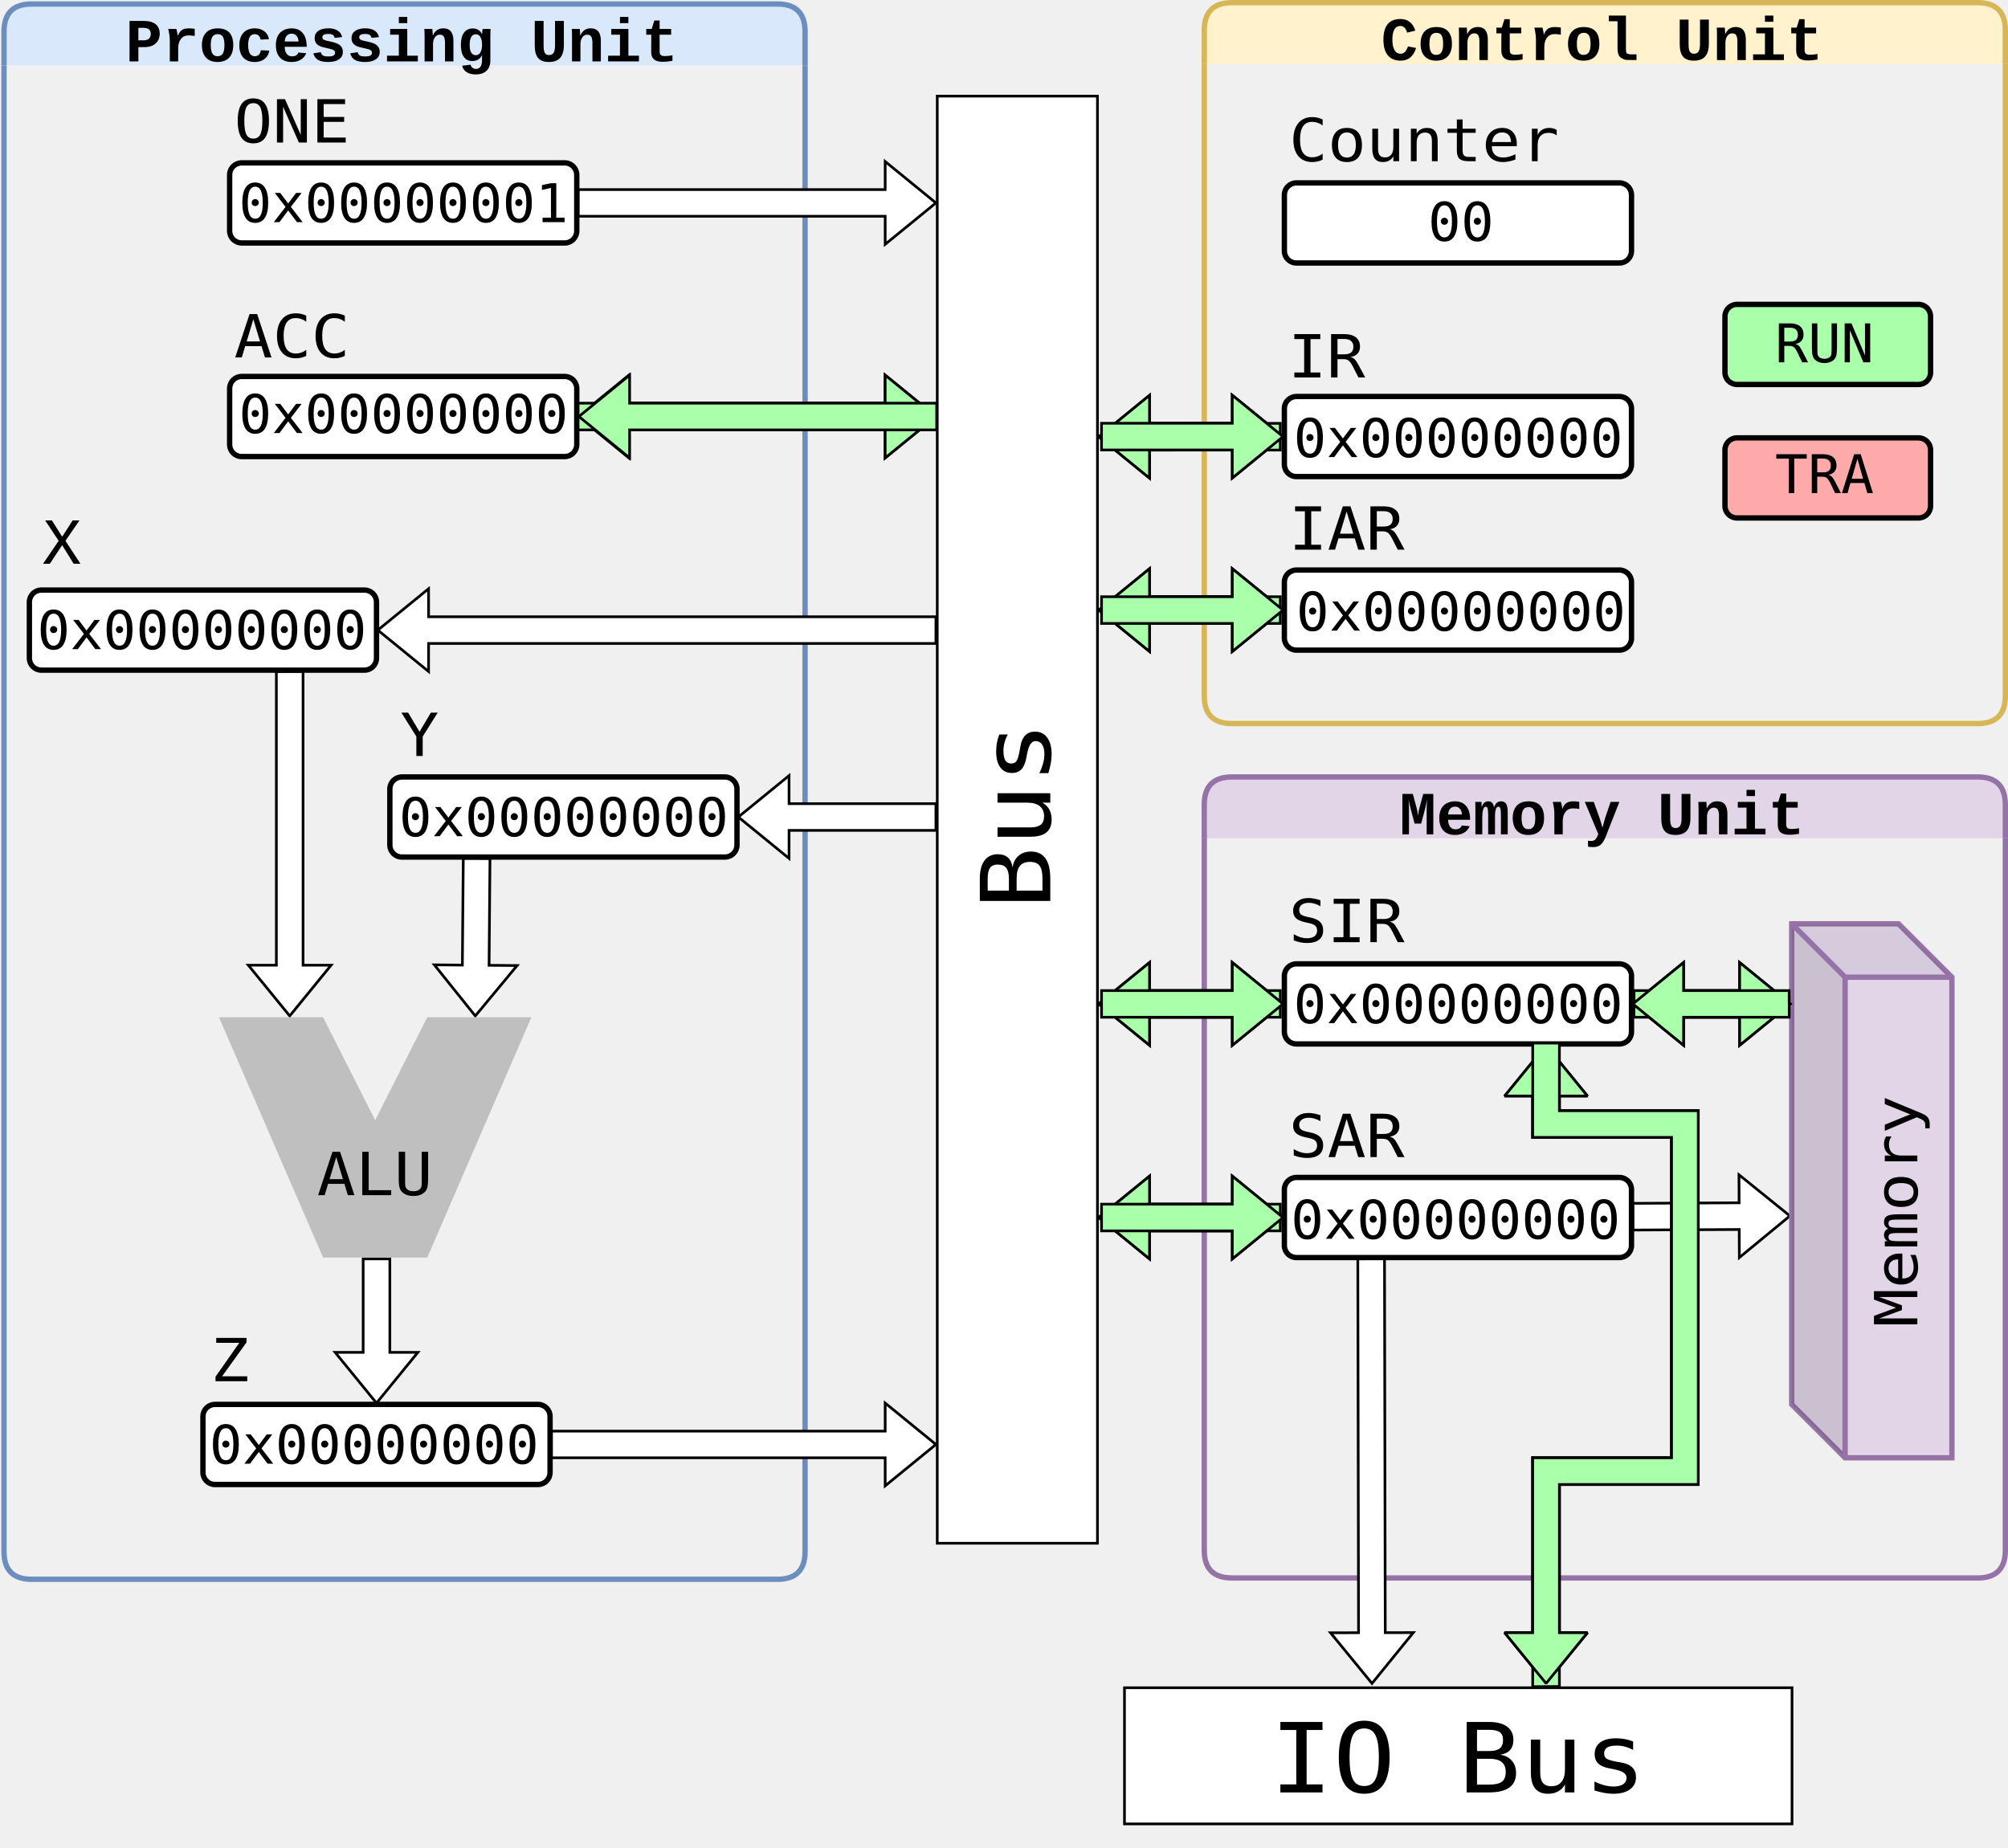
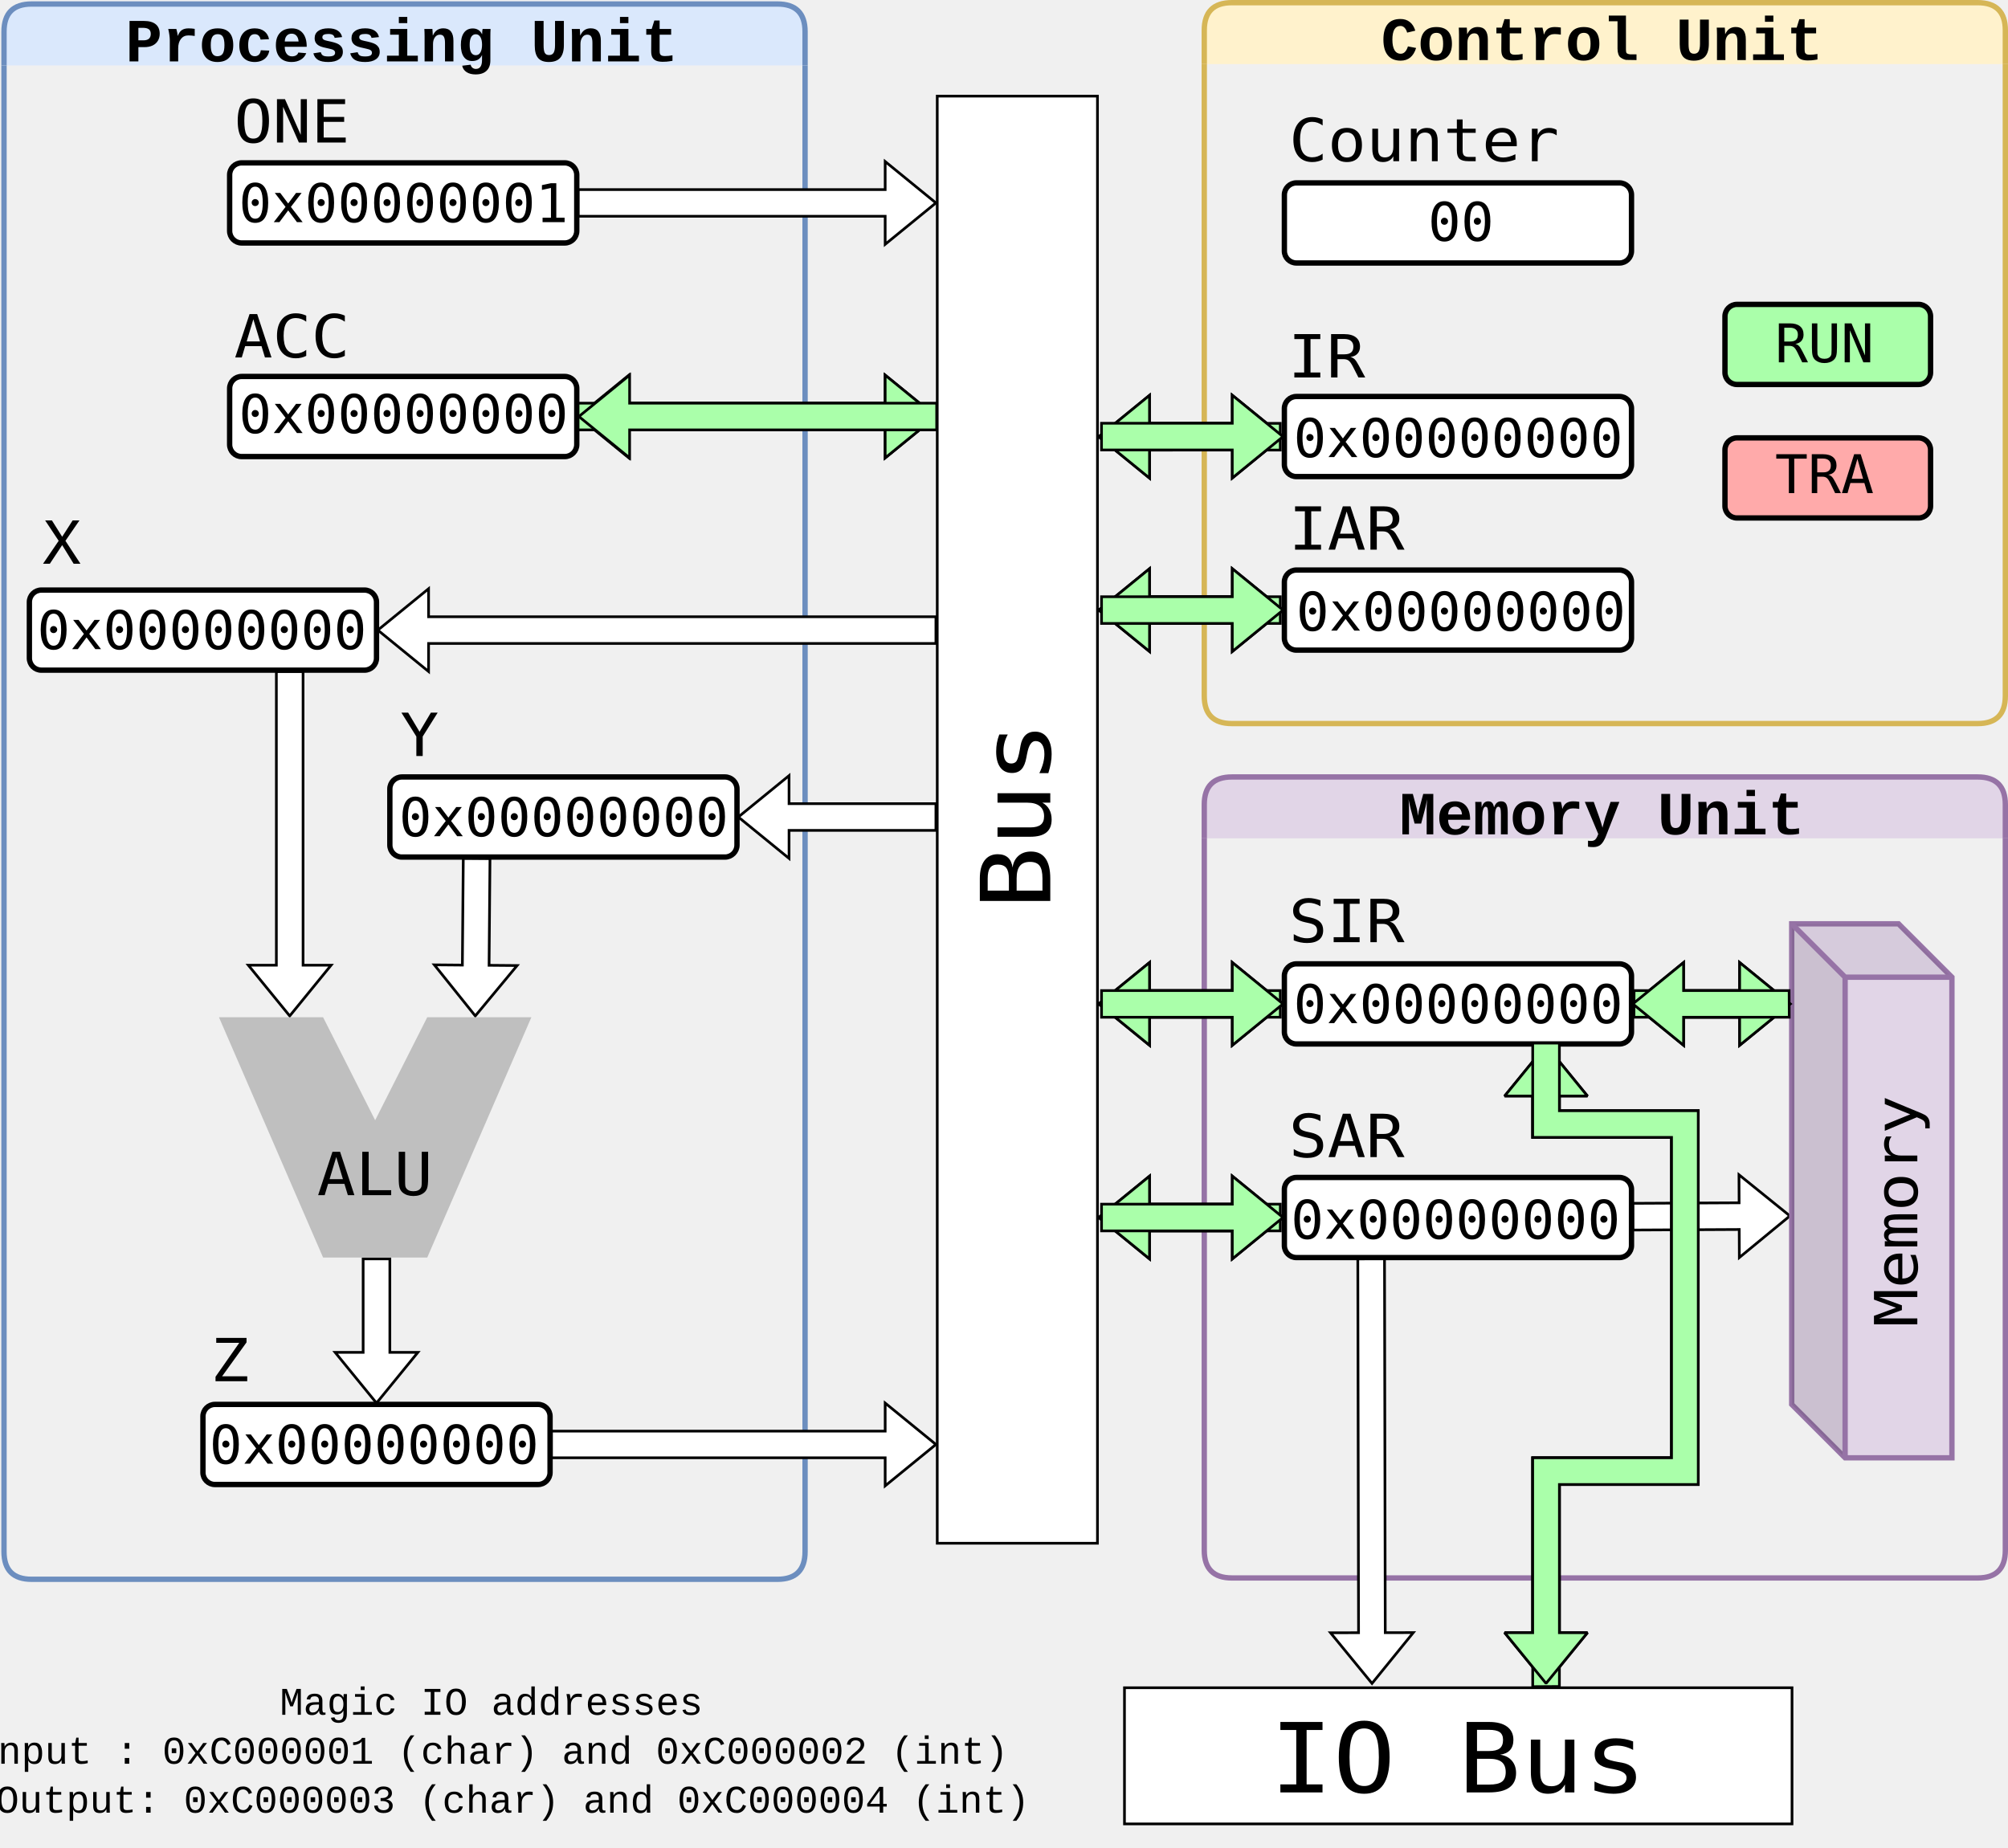
- <svg xmlns="http://www.w3.org/2000/svg" width="752" height="692" version="1.1" id="svg88">
+ <svg xmlns="http://www.w3.org/2000/svg" width="752" height="692" viewbox="0 0 752 692" version="1.1" id="svg88">
  <defs id="defs92" />
  <style type="text/css" id="style2">
      rect.active { fill: #aaffaa; }
      rect.inactive { fill: #ffaaaa; }
    </style>
  <g class="layer" id="g86">
    <g id="cell-CFDproqTHQgINwi0UDp_-49">
      <path d="M 751,314 V 301.35 Q 751,291 740.65,291 H 461.35 Q 451,291 451,301.35 V 314" id="svg_32" stroke-miterlimit="10" style="fill:#e1d5e7;stroke:#9673a6;stroke-width:2;stroke-miterlimit:10" />
      <path d="M 451,314 V 580.65 Q 451,591 461.35,591 h 279.3 Q 751,591 751,580.65 V 314" id="svg_33" stroke-miterlimit="10" style="fill:none;stroke:#9673a6;stroke-width:2;stroke-miterlimit:10" />
      <text font-size="23" font-weight="bold" id="svg_34" x="600" y="312.5" style="font-weight:bold;font-size:23px;font-family:'Courier New';text-anchor:middle">Memory Unit</text>
    </g>
    <path d="m 630.5,381 v 10.5 l -19,-15.5 19,-15.5 V 371 h 21 v -10.5 l 19,15.5 -19,15.5 V 381 Z" id="darrow_sir_mem" stroke-miterlimit="10" style="fill:#ffffff;stroke:#000000;stroke-miterlimit:10" />
    <rect height="30" id="cell-R10DWhb0ylvKd9kn0Sop-5" rx="4.5" ry="4.5" width="130" x="481" y="361" style="fill:#ffffff;stroke:#000000;stroke-width:2" />
    <path d="m 611.52,460.69 -0.04,-10 39.82,-0.2 -0.05,-10.5 19.07,15.41 -18.93,15.59 -0.05,-10.5 z" id="arrow_sar_mem" stroke-miterlimit="10" style="fill:#ffffff;stroke:#000000;stroke-miterlimit:10" />
    <g id="cell-R10DWhb0ylvKd9kn0Sop-9">
      <path d="m 671,346 h 40 l 20,20 v 180 h -40 l -20,-20 z" id="mem_color" stroke-miterlimit="10" style="fill:#e1d5e7;stroke:#9673a6;stroke-width:2;stroke-miterlimit:10" />
      <path d="m 671,346 h 40 l 20,20 h -40 z" id="svg_36" style="fill-opacity:0.05" />
      <path d="m 671,346 20,20 v 180 l -20,-20 z" id="svg_37" style="fill-opacity:0.1" />
      <path d="M 691,546 V 366 l -20,-20 m 20,20 h 40" id="svg_38" stroke-miterlimit="10" style="fill:none;stroke:#9673a6;stroke-width:2;stroke-miterlimit:10" />
    </g>
    <rect height="30" id="cell-R10DWhb0ylvKd9kn0Sop-7" rx="4.5" ry="4.5" width="130" x="481" y="441" style="fill:#ffffff;stroke:#000000;stroke-width:2" />
    <path style="display:inline;fill:#ffffff;stroke:#000000;stroke-miterlimit:1.42" stroke-miterlimit="1.42" id="darrow_sir_iobus" d="m 574,410.5 h -10.5 l 15.5,-19 15.5,19 H 584 v 5.5 h 52 v 140 h -52 v 55.5 h 10.5 l -15.5,19 -15.5,-19 H 574 V 546 h 52 V 426 h -52 z" />
    <g id="cell-CFDproqTHQgINwi0UDp_-36">
      <path d="M 301.5,24.5 V 11.85 Q 301.5,1.5 291.15,1.5 H 11.85 Q 1.5,1.5 1.5,11.85 V 24.5" id="svg_41" stroke-miterlimit="10" style="fill:#dae8fc;stroke:#6c8ebf;stroke-width:2;stroke-miterlimit:10" />
      <path d="m 1.5,24.5 v 556.65 q 0,10.35 10.35,10.35 h 279.3 q 10.35,0 10.35,-10.35 V 24.5" id="svg_42" stroke-miterlimit="10" style="fill:none;stroke:#6c8ebf;stroke-width:2;stroke-miterlimit:10" />
      <text font-size="23" font-weight="bold" id="svg_43" x="150.5" y="23" style="font-weight:bold;font-size:23px;font-family:'Courier New';text-anchor:middle">Processing Unit</text>
    </g>
    <path d="M 216.5,81 V 71 h 115 V 60.5 l 19,15.5 -19,15.5 V 81 Z" id="arrow_one_bus" stroke-miterlimit="10" style="fill:#ffffff;stroke:#000000;stroke-miterlimit:10" />
    <rect height="30" id="cell-CFDproqTHQgINwi0UDp_-4" rx="4.5" ry="4.5" width="130" x="86" y="61" style="fill:#ffffff;stroke:#000000;stroke-width:2" />
    <path d="m 235.5,161 v 10.5 l -19,-15.5 19,-15.5 V 151 h 96 v -10.5 l 19,15.5 -19,15.5 V 161 Z" id="darrow_acc_bus" stroke-miterlimit="10" style="fill:#ffffff;stroke:#000000;stroke-miterlimit:10" />
    <rect height="30" id="cell-CFDproqTHQgINwi0UDp_-5" rx="4.5" ry="4.5" width="130" x="86" y="141" style="fill:#ffffff;stroke:#000000;stroke-width:2" />
    <path d="m 160.5,241 v 10.5 l -19,-15.5 19,-15.5 V 231 h 190 v 10 z" id="arrow_bus_x" stroke-miterlimit="10" style="fill:#ffffff;stroke:#000000;stroke-miterlimit:10" />
    <path d="m 103.5,251.5 h 10 v 110 H 124 l -15.5,19 -15.5,-19 h 10.5 z" id="arrow_x_alu" stroke-miterlimit="10" style="fill:#ffffff;stroke:#000000;stroke-miterlimit:10" />
    <rect height="30" id="cell-CFDproqTHQgINwi0UDp_-8" rx="4.5" ry="4.5" width="130" x="11" y="221" style="fill:#ffffff;stroke:#000000;stroke-width:2" />
    <path d="m 295.5,311 v 10.5 l -19,-15.5 19,-15.5 V 301 h 55 v 10 z" id="arrow_bus_y" stroke-miterlimit="10" style="fill:#ffffff;stroke:#000000;stroke-miterlimit:10" />
    <path d="m 173.5,321.46 10,0.08 -0.34,40 10.5,0.09 -15.66,18.87 -15.34,-19.13 10.5,0.09 z" id="arrow_y_alu" stroke-miterlimit="10" style="fill:#ffffff;stroke:#000000;stroke-miterlimit:10" />
    <rect height="30" id="cell-CFDproqTHQgINwi0UDp_-10" rx="4.5" ry="4.5" width="130" x="146" y="291" style="fill:#ffffff;stroke:#000000;stroke-width:2" />
    <path d="m 206.5,546 v -10 h 125 v -10.5 l 19,15.5 -19,15.5 V 546 Z" id="arrow_z_bus" stroke-miterlimit="10" style="fill:#ffffff;stroke:#000000;stroke-miterlimit:10" />
    <path d="m 146,506.5 h 10.5 l -15.5,19 -15.5,-19 H 136 v -35 h 10 z" id="arrow_alu_z" stroke-miterlimit="10" style="fill:#ffffff;stroke:#000000;stroke-miterlimit:10" />
    <rect height="30" id="cell-CFDproqTHQgINwi0UDp_-21" rx="4.5" ry="4.5" width="130" x="76" y="526" style="fill:#ffffff;stroke:#000000;stroke-width:2" />
    <g id="cell-CFDproqTHQgINwi0UDp_-37">
      <path d="M 751,24 V 11.35 Q 751,1 740.65,1 H 461.35 Q 451,1 451,11.35 V 24" id="svg_53" stroke-miterlimit="10" style="fill:#fff2cc;stroke:#d6b656;stroke-width:2;stroke-miterlimit:10" />
      <path d="M 451,24 V 260.65 Q 451,271 461.35,271 h 279.3 Q 751,271 751,260.65 V 24" id="svg_54" stroke-miterlimit="10" style="fill:none;stroke:#d6b656;stroke-width:2;stroke-miterlimit:10" />
      <text font-size="23" font-weight="bold" id="svg_55" x="600" y="22.5" style="font-weight:bold;font-size:23px;font-family:'Courier New';text-anchor:middle">Control Unit</text>
    </g>
    <rect height="30" id="cell-CFDproqTHQgINwi0UDp_-38" rx="4.5" ry="4.5" width="130" x="481" y="68.5" style="fill:#ffffff;stroke:#000000;stroke-width:2" />
    <rect height="30" id="cell-CFDproqTHQgINwi0UDp_-40" rx="4.5" ry="4.5" width="130" x="481" y="148.5" style="fill:#ffffff;stroke:#000000;stroke-width:2" />
    <g id="cell-CFDproqTHQgINwi0UDp_-42">
      <rect height="30" id="svg_56" rx="4.5" ry="4.5" width="130" x="481" y="213.5" style="fill:#ffffff;stroke:#000000;stroke-width:2" />
    </g>
    <path d="m 461.49,158.53 -0.01,-10.5 19.02,15.47 -18.98,15.53 -0.01,-10.5 -31,0.04 0.01,10.5 -19.02,-15.48 18.98,-15.52 0.01,10.5 z" id="darrow_ir_bus" stroke-miterlimit="10" style="fill:#ffffff;stroke:#000000;stroke-miterlimit:10" />
    <path d="M 461.5,223.5 V 213 l 19,15.5 -19,15.5 v -10.5 h -31 V 244 l -19,-15.5 19,-15.5 v 10.5 z" id="darrow_iar_bus" stroke-miterlimit="10" style="fill:#ffffff;stroke:#000000;stroke-miterlimit:10" />
    <path d="m 461.5,371 v -10.5 l 19,15.5 -19,15.5 V 381 h -31 v 10.5 l -19,-15.5 19,-15.5 V 371 Z" id="darrow_sir_bus" stroke-miterlimit="10" style="fill:#ffffff;stroke:#000000;stroke-miterlimit:10" />
    <path d="m 461.5,451 v -10.5 l 19,15.5 -19,15.5 V 461 h -31 v 10.5 l -19,-15.5 19,-15.5 V 451 Z" id="darrow_sar_bus" stroke-miterlimit="10" style="fill:#ffffff;stroke:#000000;stroke-miterlimit:10" />
    <path d="m 508.5,471.51 10,-0.02 0.28,140 10.5,-0.02 -15.46,19.03 -15.54,-18.97 10.5,-0.02 z" id="arrow_sar_iobus" stroke-miterlimit="10" style="fill:#ffffff;stroke:#000000;stroke-miterlimit:10" />
    <rect height="542" id="bus" stroke-linecap="null" stroke-linejoin="null" stroke-width="null" width="60" x="351" y="36" style="fill:#ffffff;stroke:#000000;stroke-dasharray:none" />
    <text font-size="39" id="svg_72" stroke-linecap="null" stroke-linejoin="null" transform="matrix(0,-1,0.927806,0,-225.849,626.489)" x="321.12" xml:space="preserve" y="667.358" style="font-size:39px;font-family:Monospace;text-anchor:middle;fill:#000000;stroke:#000000;stroke-width:0;stroke-dasharray:none">Bus</text>
    <text font-size="24" id="svg_73" stroke-linecap="null" stroke-linejoin="null" transform="matrix(1,0,0,0.927806,-45.0072,-219.856)" x="131.12" xml:space="preserve" y="794.54" style="font-size:24px;font-family:Monospace;text-anchor:middle;fill:#000000;stroke:#000000;stroke-width:0;stroke-dasharray:none">Z</text>
    <text font-size="24" id="svg_74" stroke-linecap="null" stroke-linejoin="null" transform="matrix(1,0,0,0.927806,244.001,-385.029)" x="-220.88" xml:space="preserve" y="642.569" style="font-size:24px;font-family:Monospace;text-anchor:middle;fill:#000000;stroke:#000000;stroke-width:0;stroke-dasharray:none">X</text>
    <text font-size="24" id="svg_75" stroke-linecap="null" stroke-linejoin="null" transform="matrix(1,0,0,0.927806,378.001,-313.032)" x="-220.88" xml:space="preserve" y="642.569" style="font-size:24px;font-family:Monospace;text-anchor:middle;fill:#000000;stroke:#000000;stroke-width:0;stroke-dasharray:none">Y</text>
    <text font-size="20" id="x_text" stroke-linecap="null" stroke-linejoin="null" transform="matrix(1.02491,0,0,1,-0.346439,0)" x="74.12" xml:space="preserve" y="243.125" style="font-size:20px;font-family:Monospace;text-anchor:middle;fill:#000000;stroke:#000000;stroke-width:0;stroke-dasharray:none">0x00000000</text>
    <text font-size="20" id="y_text" stroke-linecap="null" stroke-linejoin="null" transform="matrix(1.02491,0,0,1,-0.346439,0)" x="206.328" xml:space="preserve" y="313.196" style="font-size:20px;font-family:Monospace;text-anchor:middle;fill:#000000;stroke:#000000;stroke-width:0;stroke-dasharray:none">0x00000000</text>
    <text font-size="20" id="z_text" stroke-linecap="null" stroke-linejoin="null" transform="matrix(1.02491,0,0,1,-0.346439,0)" x="137.053" xml:space="preserve" y="548.196" style="font-size:20px;font-family:Monospace;text-anchor:middle;fill:#000000;stroke:#000000;stroke-width:0;stroke-dasharray:none">0x00000000</text>
    <text font-size="20" id="acc_text" stroke-linecap="null" stroke-linejoin="null" transform="matrix(1.02491,0,0,1,-0.346439,0)" x="147.786" xml:space="preserve" y="162.196" style="font-size:20px;font-family:Monospace;text-anchor:middle;fill:#000000;stroke:#000000;stroke-width:0;stroke-dasharray:none">0x00000000</text>
    <text font-size="20" id="one_text" stroke-linecap="null" stroke-linejoin="null" transform="matrix(1.02491,0,0,1,-0.346439,0)" x="147.786" xml:space="preserve" y="83.196" style="font-size:20px;font-family:Monospace;text-anchor:middle;fill:#000000;stroke:#000000;stroke-width:0;stroke-dasharray:none">0x00000001</text>
    <text font-size="20" id="counter_text" stroke-linecap="null" stroke-linejoin="null" transform="matrix(1.02491,0,0,1,-0.346439,0)" x="534.161" xml:space="preserve" y="90.196" style="font-size:20px;font-family:Monospace;text-anchor:middle;fill:#000000;stroke:#000000;stroke-width:0;stroke-dasharray:none">00</text>
    <text font-size="20" id="ir_text" stroke-linecap="null" stroke-linejoin="null" transform="matrix(1.02491,0,0,1,-0.346439,0)" x="533.186" xml:space="preserve" y="171.196" style="font-size:20px;font-family:Monospace;text-anchor:middle;fill:#000000;stroke:#000000;stroke-width:0;stroke-dasharray:none">0x00000000</text>
    <text font-size="20" id="iar_text" stroke-linecap="null" stroke-linejoin="null" transform="matrix(1.02491,0,0,1,-0.346439,0)" x="534.161" xml:space="preserve" y="236.196" style="font-size:20px;font-family:Monospace;text-anchor:middle;fill:#000000;stroke:#000000;stroke-width:0;stroke-dasharray:none">0x00000000</text>
    <text font-size="20" id="sir_text" stroke-linecap="null" stroke-linejoin="null" transform="matrix(1.02491,0,0,1,-0.346439,0)" x="533.186" xml:space="preserve" y="383.196" style="font-size:20px;font-family:Monospace;text-anchor:middle;fill:#000000;stroke:#000000;stroke-width:0;stroke-dasharray:none">0x00000000</text>
    <text font-size="20" id="sar_text" stroke-linecap="null" stroke-linejoin="null" transform="matrix(1.02491,0,0,1,-0.346439,0)" x="532.21" xml:space="preserve" y="463.954" style="font-size:20px;font-family:Monospace;text-anchor:middle;fill:#000000;stroke:#000000;stroke-width:0;stroke-dasharray:none">0x00000000</text>
    <rect height="250" id="iobus" stroke-linecap="null" stroke-linejoin="null" stroke-width="null" transform="rotate(90,546.118,657.618)" width="51" x="520.618" y="532.618" style="fill:#ffffff;stroke:#000000;stroke-dasharray:none" />
    <text font-size="39" id="svg_92" stroke-linecap="null" stroke-linejoin="null" transform="matrix(1,0,0,0.927806,53.9928,-261.856)" x="492.12" xml:space="preserve" y="1005.791" style="font-size:39px;font-family:Monospace;text-anchor:middle;fill:#000000;stroke:#000000;stroke-width:0;stroke-dasharray:none">IO Bus</text>
    <text font-size="24" id="svg_94" stroke-linecap="null" stroke-linejoin="null" transform="matrix(1,0,0,0.927806,654.214,-242.31)" x="-544.88" xml:space="preserve" y="405.45" style="font-size:24px;font-family:Monospace;text-anchor:middle;fill:#000000;stroke:#000000;stroke-width:0;stroke-dasharray:none">ACC</text>
    <text font-size="24" id="svg_95" stroke-linecap="null" stroke-linejoin="null" transform="matrix(1,0,0,0.927806,978.206,-22.3043)" x="-868.88" xml:space="preserve" y="81.568" style="font-size:24px;font-family:Monospace;text-anchor:middle;fill:#000000;stroke:#000000;stroke-width:0;stroke-dasharray:none">ONE</text>
    <text font-size="24" id="svg_96" stroke-linecap="null" stroke-linejoin="null" transform="matrix(1,0,0,0.927806,978.206,-22.3043)" x="-444.88" xml:space="preserve" y="89.113" style="font-size:24px;font-family:Monospace;text-anchor:middle;fill:#000000;stroke:#000000;stroke-width:0;stroke-dasharray:none">Counter</text>
    <text font-size="24" id="svg_97" stroke-linecap="null" stroke-linejoin="null" transform="matrix(1,0,0,0.927806,978.206,-22.3043)" x="-481.38" xml:space="preserve" y="176.415" style="font-size:24px;font-family:Monospace;text-anchor:middle;fill:#000000;stroke:#000000;stroke-width:0;stroke-dasharray:none">IR</text>
    <text font-size="24" id="svg_98" stroke-linecap="null" stroke-linejoin="null" transform="matrix(1,0,0,0.927806,978.206,-22.3043)" x="-473.88" xml:space="preserve" y="245.934" style="font-size:24px;font-family:Monospace;text-anchor:middle;fill:#000000;stroke:#000000;stroke-width:0;stroke-dasharray:none">IAR</text>
    <text font-size="24" id="svg_99" stroke-linecap="null" stroke-linejoin="null" transform="matrix(1,0,0,0.927806,978.206,-22.3043)" x="-473.88" xml:space="preserve" y="404.372" style="font-size:24px;font-family:Monospace;text-anchor:middle;fill:#000000;stroke:#000000;stroke-width:0;stroke-dasharray:none">SIR</text>
    <text font-size="24" id="svg_100" stroke-linecap="null" stroke-linejoin="null" transform="matrix(1,0,0,0.927806,978.206,-22.3043)" x="-473.88" xml:space="preserve" y="491.136" style="font-size:24px;font-family:Monospace;text-anchor:middle;fill:#000000;stroke:#000000;stroke-width:0;stroke-dasharray:none">SAR</text>
    <text font-size="24" id="mem_text" stroke-linecap="null" stroke-linejoin="null" transform="matrix(0,-1.038177,0.9632269,0,0,0)" x="-436.969" xml:space="preserve" y="745.453" style="font-size:23.117px;font-family:Monospace;text-anchor:middle;fill:#000000;stroke:#000000;stroke-width:0;stroke-dasharray:none">Memory</text>
    <path d="m 121,471 h 39 l 39,-90 H 160 L 140.5,419.571 121,381 H 82" id="alu_shape" style="fill:#bfbfbf;stroke:#4c4c4c;stroke-width:0;stroke-linecap:round;stroke-linejoin:round;stroke-dasharray:none" />
    <text font-size="24" id="alu_text" stroke-linecap="null" stroke-linejoin="null" transform="matrix(1,0,0,0.927806,299.261,-127.55)" x="-158.88" xml:space="preserve" y="619.935" style="font-size:24px;font-family:Monospace;text-anchor:middle;fill:#000000;stroke:#000000;stroke-width:0;stroke-dasharray:none">ALU</text>
    <rect class="active" height="30" id="run_label" rx="4.5" ry="4.5" width="77" x="646" y="114" style="fill:#aaffaa;stroke:#000000;stroke-width:2" />
    <rect class="inactive" height="30" id="tra_label" rx="4.5" ry="4.5" width="77" x="646" y="164" style="fill:#ffaaaa;stroke:#000000;stroke-width:2" />
    <text font-size="20" id="svg_47" stroke-linecap="null" stroke-linejoin="null" transform="matrix(1.02491,0,0,1,-0.346439,0)" x="667" xml:space="preserve" y="135.697" style="font-size:20px;font-family:Monospace;text-anchor:middle;fill:#000000;stroke:#000000;stroke-width:0;stroke-dasharray:none">RUN</text>
    <text font-size="20" id="svg_48" stroke-linecap="null" stroke-linejoin="null" transform="matrix(1.02491,0,0,1,-0.346439,0)" x="667" xml:space="preserve" y="184.697" style="font-size:20px;font-family:Monospace;text-anchor:middle;fill:#000000;stroke:#000000;stroke-width:0;stroke-dasharray:none">TRA</text>
    <path d="m 216.5,161 v -10 h 115 v -10.5 l 19,15.5 -19,15.5 V 161 Z" id="arrow_acc_bus" stroke-miterlimit="10" style="fill:#aaffaa;stroke:#000000;stroke-miterlimit:10" />
    <path d="m 350.791,161 v -10 h -115 v -10.5 l -19,15.5 19,15.5 V 161 Z" id="arrow_bus_acc" stroke-miterlimit="10" style="fill:#aaffaa;stroke:#000000;stroke-miterlimit:10" />
    <path style="fill:#aaffaa;stroke:#000000;stroke-miterlimit:10" d="m 430.49,168.57 v 10.5 l -19,-15.5 19,-15.5 v 10.5 h 48.974 v 10 z" id="arrow_ir_bus" stroke-miterlimit="10" />
    <path style="fill:#aaffaa;stroke:#000000;stroke-miterlimit:10" d="m 461.49,168.53 v 10.5 l 19,-15.5 -19,-15.5 v 10.5 h -48.974 v 10 z" id="arrow_bus_ir" stroke-miterlimit="10" />
    <path style="fill:#aaffaa;stroke:#000000;stroke-miterlimit:10" d="M 430.5,233.5 V 244 l -19,-15.5 19,-15.5 v 10.5 h 48.974 v 10 z" id="arrow_iar_bus" stroke-miterlimit="10" />
    <path style="fill:#aaffaa;stroke:#000000;stroke-miterlimit:10" d="M 461.5,233.5 V 244 l 19,-15.5 -19,-15.5 v 10.5 h -48.974 v 10 z" id="arrow_bus_iar" stroke-miterlimit="10" />
    <path style="fill:#aaffaa;stroke:#000000;stroke-miterlimit:10" d="m 430.5,381 v 10.5 l -19,-15.5 19,-15.5 V 371 h 48.974 v 10 z" id="arrow_sir_bus" stroke-miterlimit="10" />
    <path style="fill:#aaffaa;stroke:#000000;stroke-miterlimit:10" d="m 430.5,461 v 10.5 l -19,-15.5 19,-15.5 V 451 h 48.974 v 10 z" id="arrow_sar_bus" stroke-miterlimit="10" />
    <path style="fill:#aaffaa;stroke:#000000;stroke-miterlimit:10" d="m 461.5,381 v 10.5 l 19,-15.5 -19,-15.5 V 371 h -48.974 v 10 z" id="arrow_bus_sir" stroke-miterlimit="10" />
    <path style="fill:#aaffaa;stroke:#000000;stroke-miterlimit:10" d="m 461.5,461 v 10.5 l 19,-15.5 -19,-15.5 V 451 h -48.974 v 10 z" id="arrow_bus_sar" stroke-miterlimit="10" />
    <path style="fill:#aaffaa;stroke:#000000;stroke-miterlimit:10" d="m 651.5,381 v 10.5 l 19,-15.5 -19,-15.5 V 371 h -39.536 l -0.046,10 z" id="arrow_sir_mem" stroke-miterlimit="10" />
    <path style="fill:#aaffaa;stroke:#000000;stroke-miterlimit:10" d="m 630.5,381 v 10.5 l -19,-15.5 19,-15.5 V 371 h 39.536 l 0.046,10 z" id="arrow_mem_sir" stroke-miterlimit="10" />
    <path style="fill:#aaffaa;stroke:#000000;stroke-miterlimit:1.42" stroke-miterlimit="1.42" id="arrow_iobus_sir" d="m 574,410.5 h -10.5 l 15.5,-19 15.5,19 H 584 v 5.5 h 52 v 140 h -52 v 75.651 l -10,0.065 V 546 h 52 V 426 h -52 z" />
+     <text xml:space="preserve" style="font-style:normal;font-variant:normal;font-weight:normal;font-stretch:normal;font-size:13.333px;line-height:1.25;font-family:'Courier New';-inkscape-font-specification:'Courier New, Normal';font-variant-ligatures:normal;font-variant-caps:normal;font-variant-numeric:normal;font-feature-settings:normal;text-align:center;letter-spacing:0px;word-spacing:0px;writing-mode:lr-tb;text-anchor:middle;opacity:1;fill:#000000;fill-opacity:1;stroke:none" x="212.003" y="642.239" id="text116">
+       <tspan id="tspan140" x="212.003" y="642.239" style="font-style:normal;font-variant:normal;font-weight:normal;font-stretch:normal;font-size:14.667px;font-family:'Courier New';-inkscape-font-specification:'Courier New, Normal';font-variant-ligatures:normal;font-variant-caps:normal;font-variant-numeric:normal;font-feature-settings:normal;text-align:center;writing-mode:lr-tb;text-anchor:middle">Magic IO addresses</tspan>
+       <tspan id="tspan142" x="212.003" y="660.572" style="font-style:normal;font-variant:normal;font-weight:normal;font-stretch:normal;font-size:14.667px;font-family:'Courier New';-inkscape-font-specification:'Courier New, Normal';font-variant-ligatures:normal;font-variant-caps:normal;font-variant-numeric:normal;font-feature-settings:normal;text-align:center;writing-mode:lr-tb;text-anchor:middle">Input : 0xC000001 (char) and 0xC000002 (int)</tspan>
+       <tspan id="tspan144" x="212.003" y="678.906" style="font-style:normal;font-variant:normal;font-weight:normal;font-stretch:normal;font-size:14.667px;font-family:'Courier New';-inkscape-font-specification:'Courier New, Normal';font-variant-ligatures:normal;font-variant-caps:normal;font-variant-numeric:normal;font-feature-settings:normal;text-align:center;writing-mode:lr-tb;text-anchor:middle">Output: 0xC000003 (char) and 0xC000004 (int)</tspan>
+     </text>
    <path style="fill:#aaffaa;stroke:#000000;stroke-miterlimit:1.42" stroke-miterlimit="1.42" id="arrow_sir_iobus" d="m 574,390.673 h 10 V 416 h 52 v 140 h -52 v 55.5 h 10.5 l -15.5,19 -15.5,-19 H 574 V 546 h 52 V 426 h -52 z" />
  </g>
</svg>
